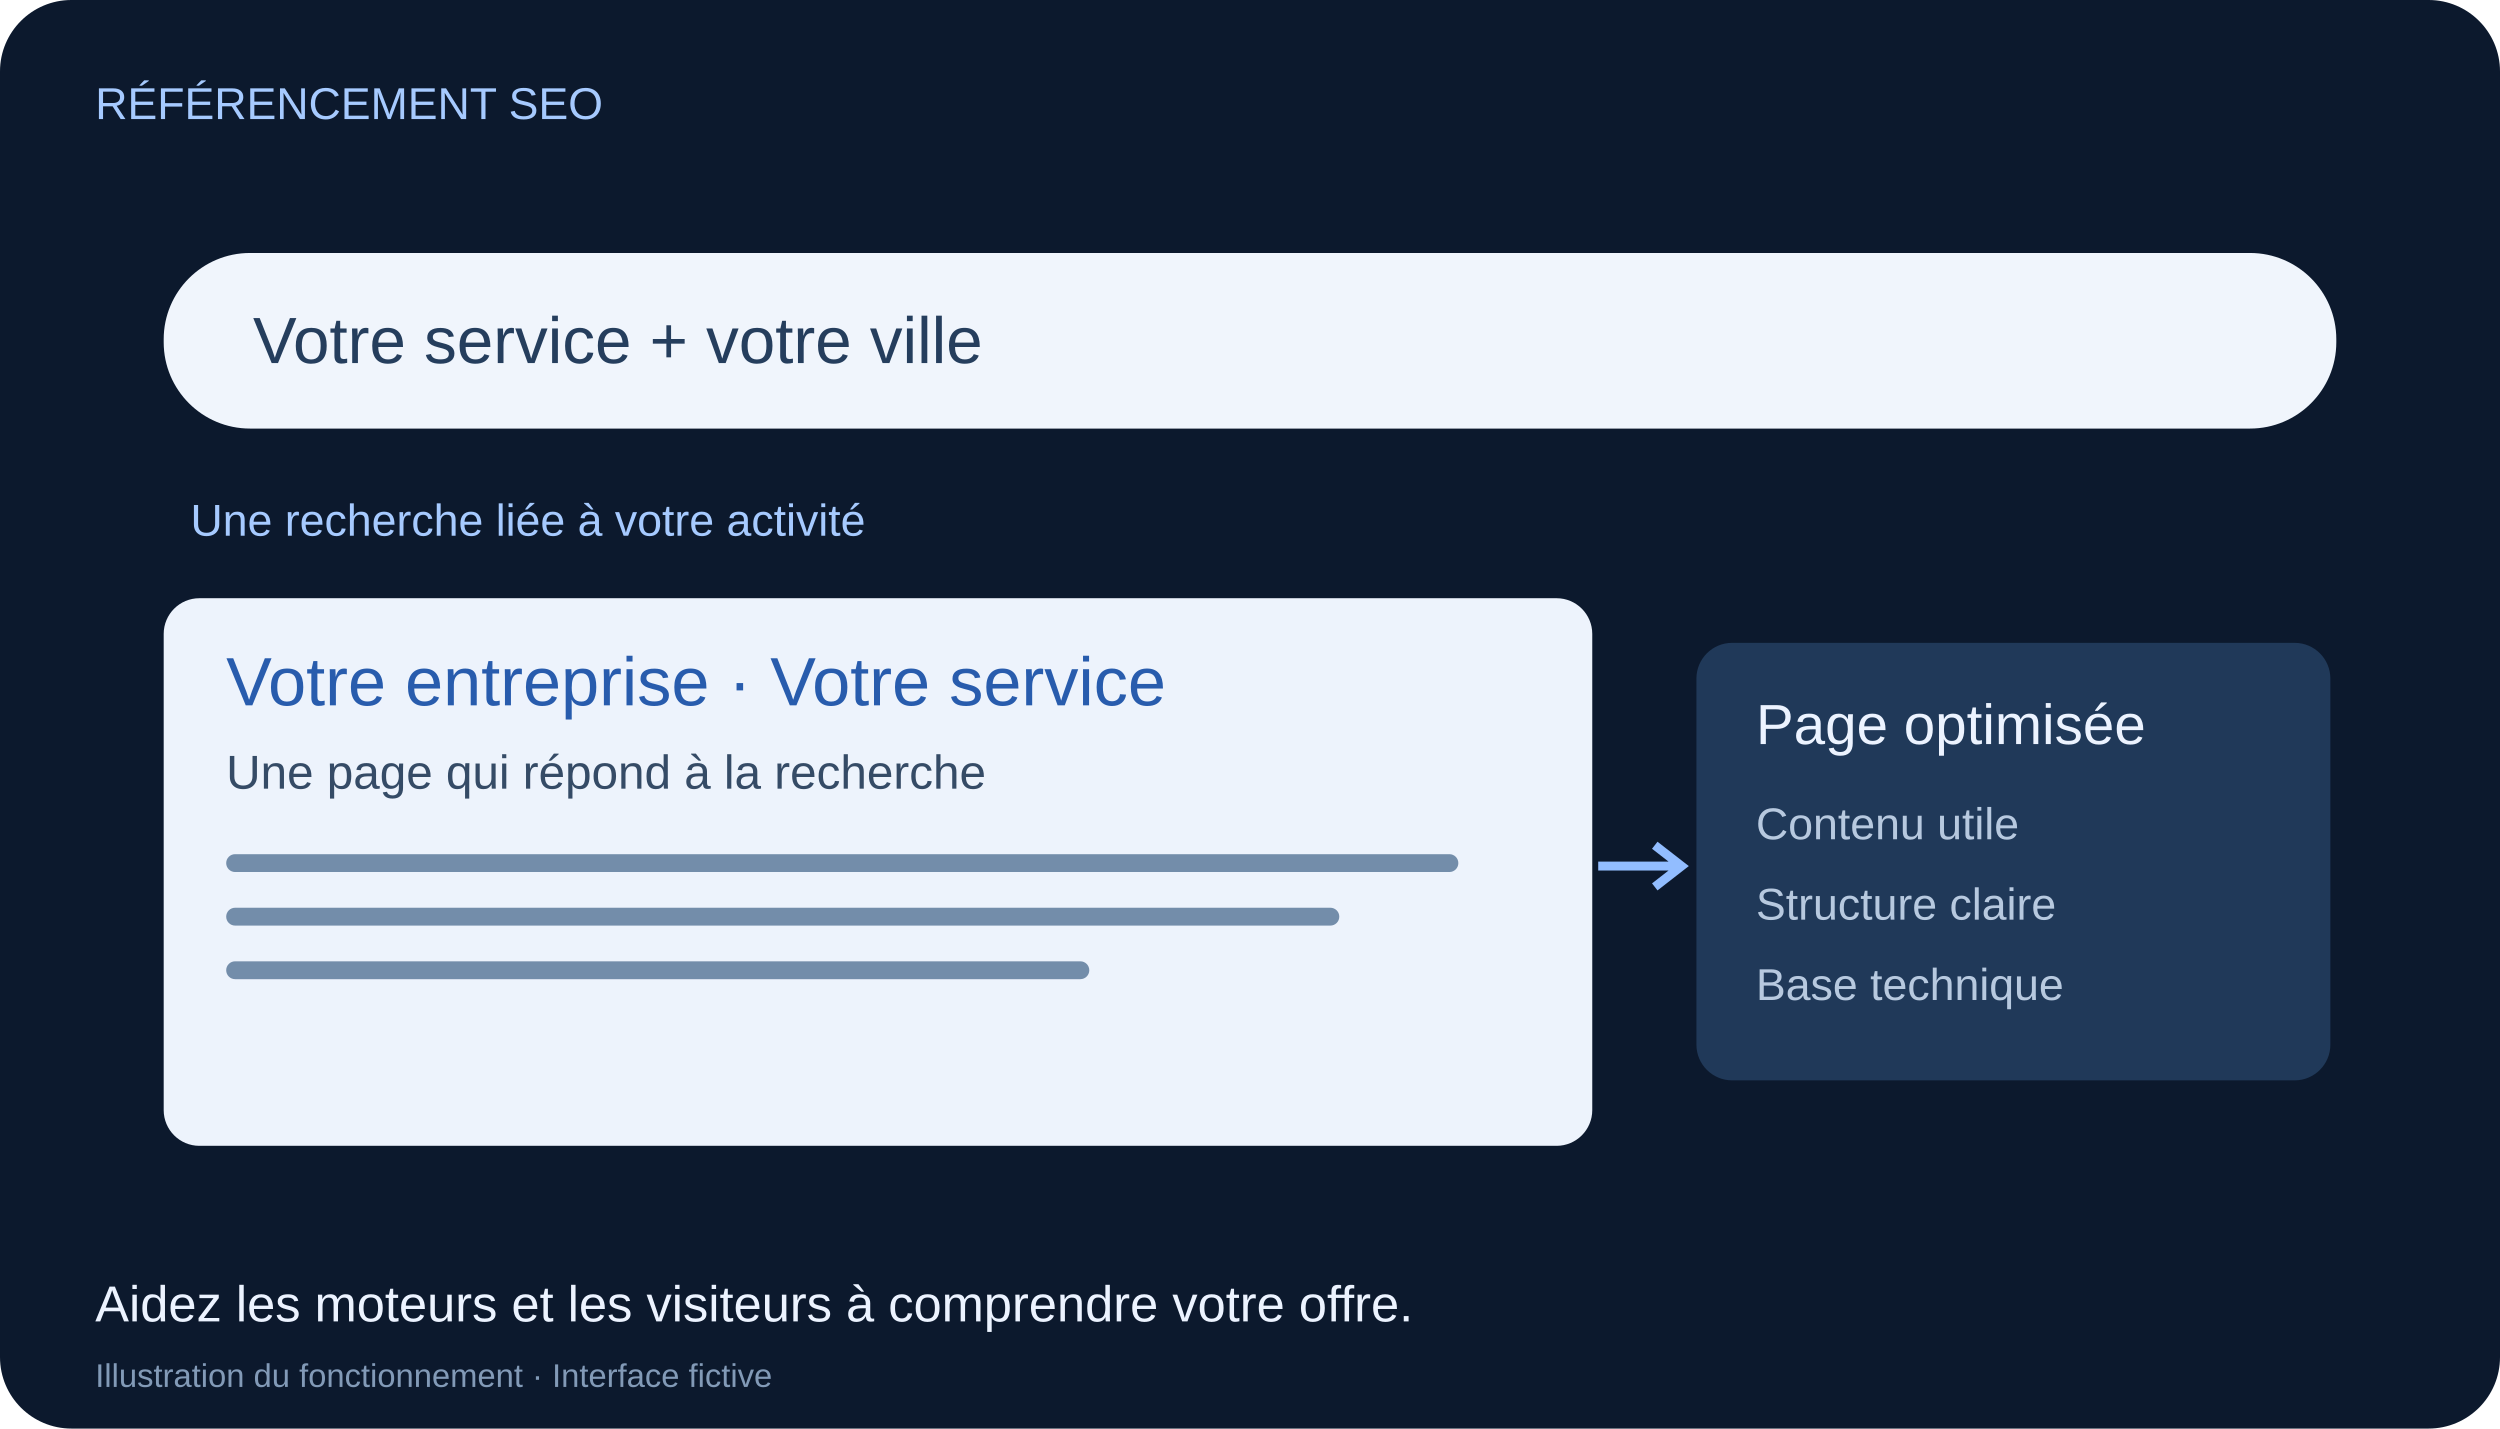
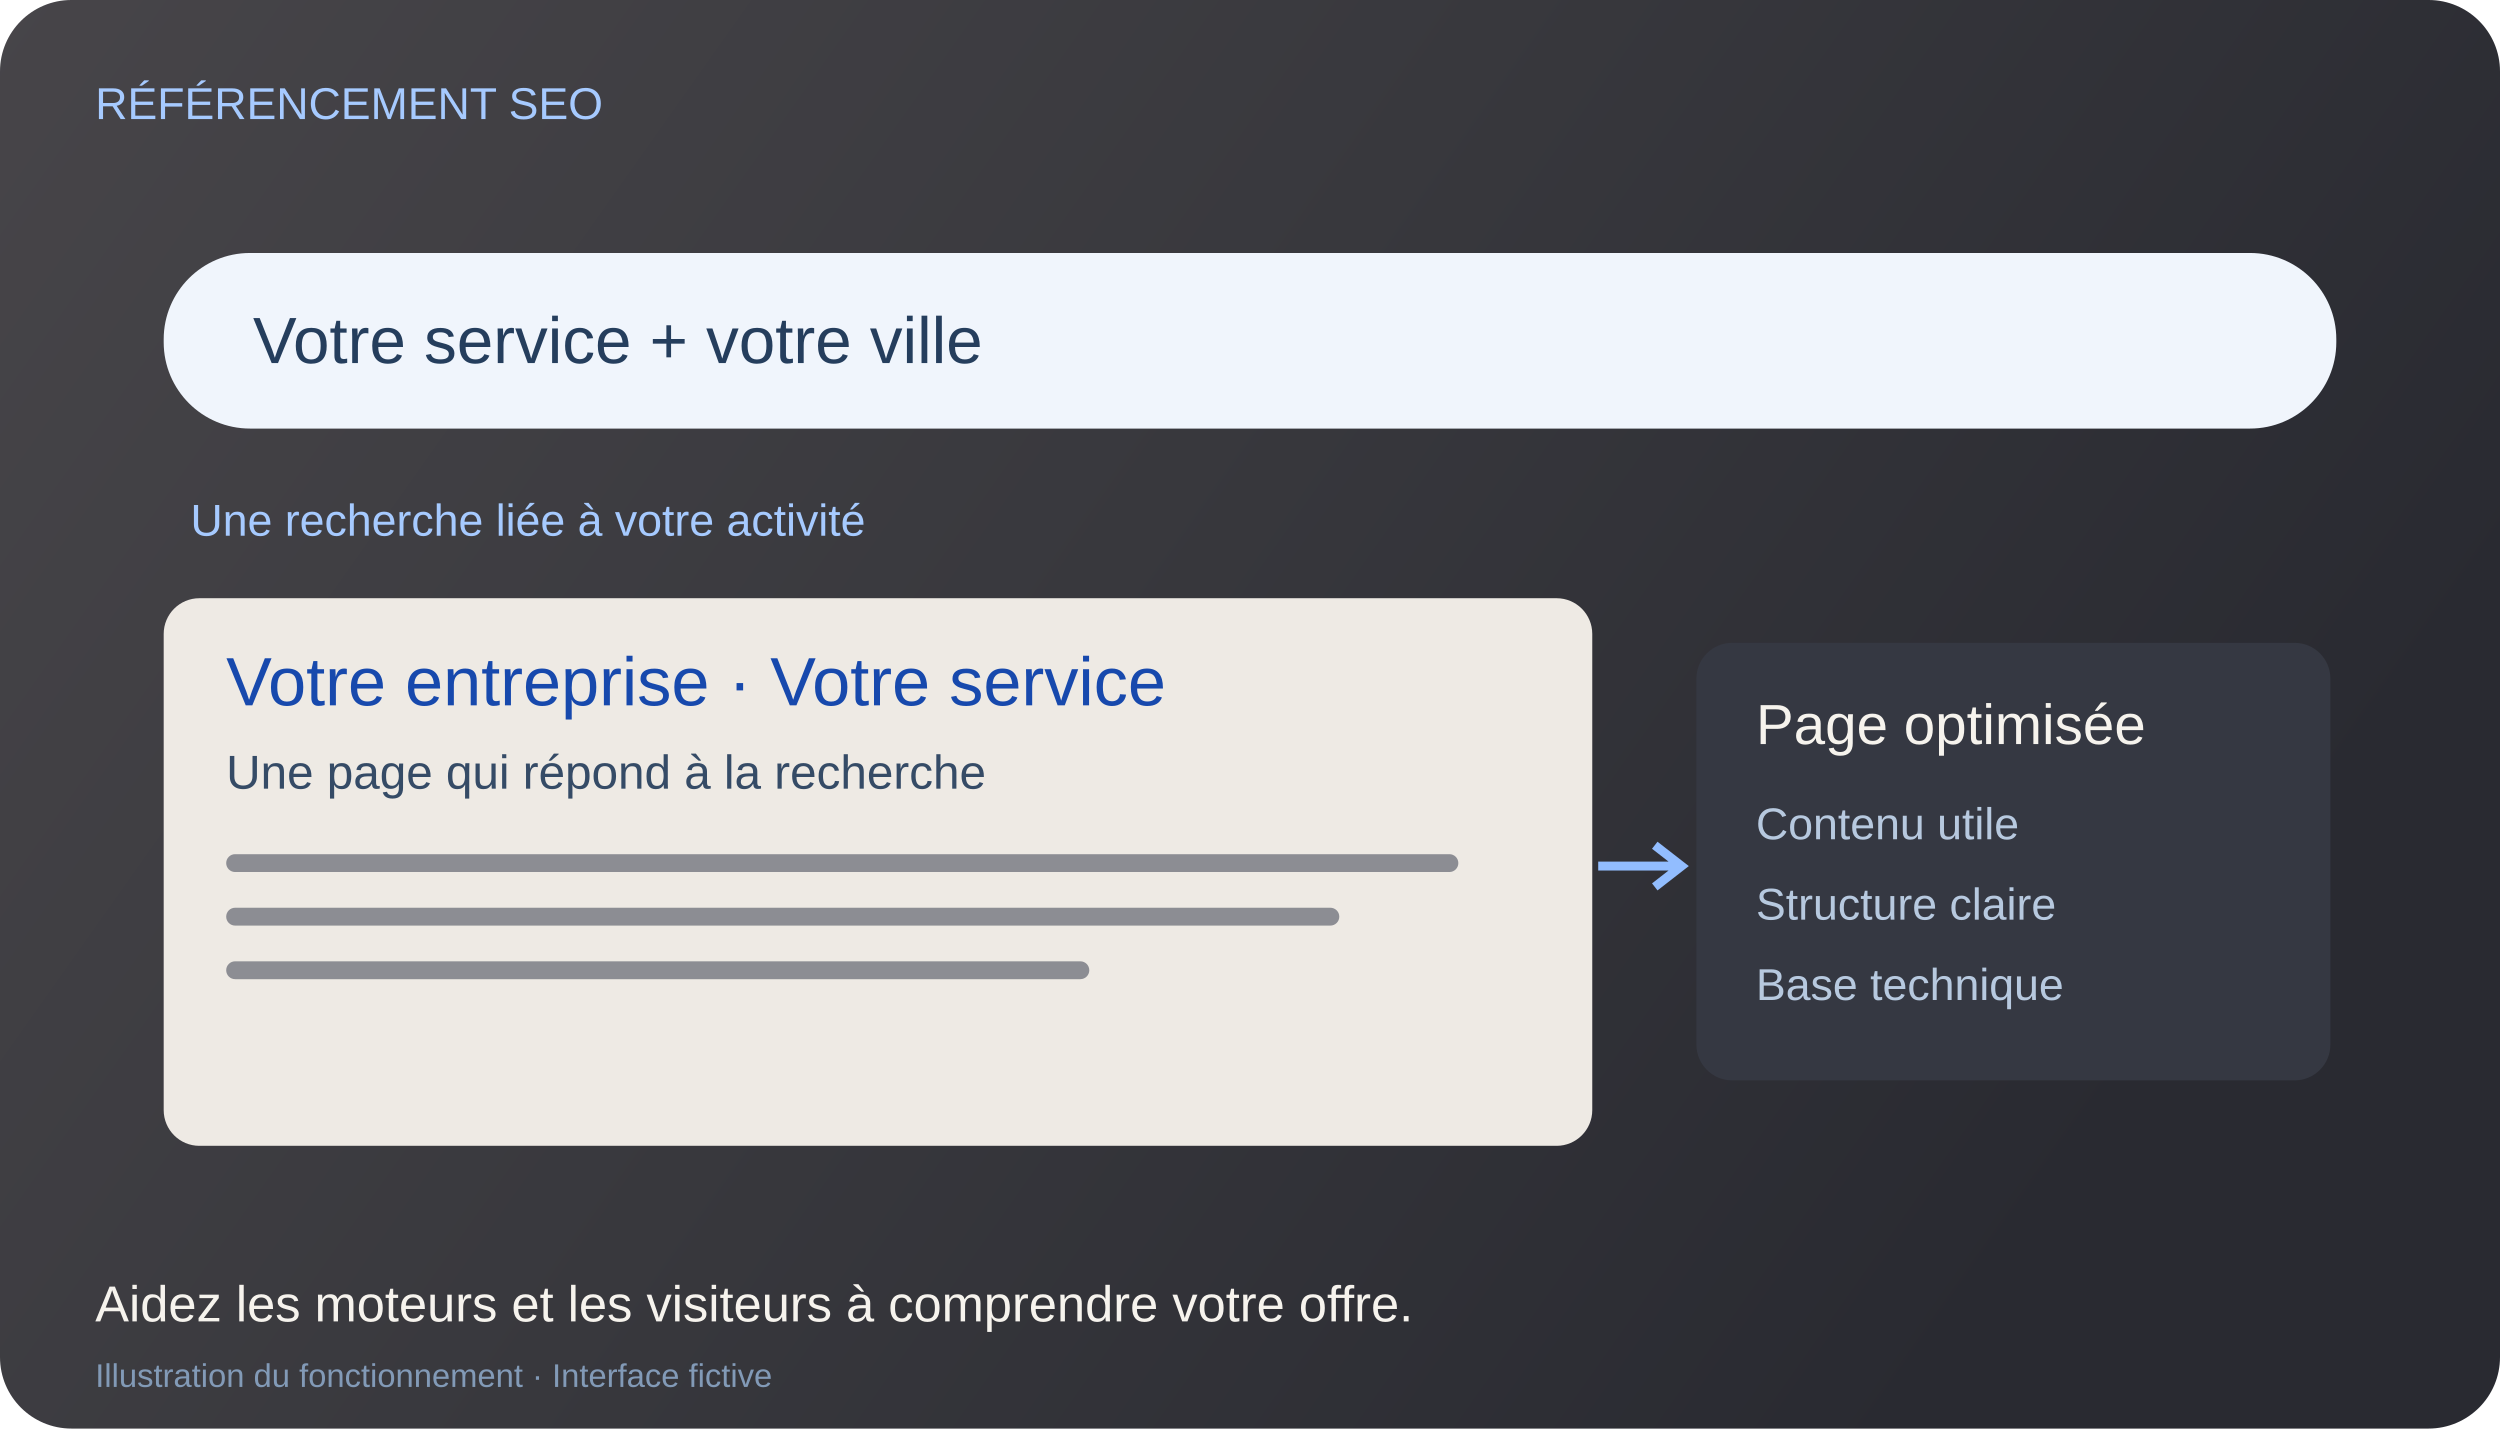
<svg xmlns="http://www.w3.org/2000/svg" width="840" height="480" viewBox="0 0 840 480">
-   <rect width="840" height="480" rx="24" fill="#0c192d" />
+   <defs>
+     <linearGradient id="studio" x2="1" y2=".4" gradientUnits="objectBoundingBox">
+       <stop stop-color="#474549" />
+       <stop offset=".52" stop-color="#38383d" />
+       <stop offset="1" stop-color="#292a31" />
+     </linearGradient>
+   </defs>
+   <rect width="840" height="480" rx="24" fill="url(#studio)" />
  <g font-family="Arial,sans-serif">
    <text x="32" y="40" fill="#a6caff" font-size="15">RÉFÉRENCEMENT SEO</text>
    <rect x="55" y="85" width="730" height="59" rx="29" fill="#f0f5fc" />
    <text x="85" y="122" fill="#253e5d" font-size="22">Votre service + votre ville</text>
    <text x="64" y="180" fill="#a6caff" font-size="15">Une recherche liée à votre activité</text>
-     <rect x="55" y="201" width="480" height="184" rx="12" fill="#edf3fc" />
-     <text x="76" y="237" fill="#285cad" font-size="23">Votre entreprise · Votre service</text>
+     <rect x="55" y="201" width="480" height="184" rx="12" fill="#eeeae4" />
+     <text x="76" y="237" fill="#1749ad" font-size="23">Votre entreprise · Votre service</text>
    <text x="76" y="265" fill="#354b66" font-size="16">Une page qui répond à la recherche</text>
-     <rect x="76" y="287" width="414" height="6" rx="3" fill="#738daa" />
-     <rect x="76" y="305" width="374" height="6" rx="3" fill="#738daa" />
-     <rect x="76" y="323" width="290" height="6" rx="3" fill="#738daa" />
-     <rect x="570" y="216" width="213" height="147" rx="12" fill="#203959" />
-     <text x="590" y="250" fill="#ecf3ff" font-size="19">Page optimisée</text>
+     <rect x="76" y="287" width="414" height="6" rx="3" fill="#8c8d93" />
+     <rect x="76" y="305" width="374" height="6" rx="3" fill="#8c8d93" />
+     <rect x="76" y="323" width="290" height="6" rx="3" fill="#8c8d93" />
+     <rect x="570" y="216" width="213" height="147" rx="12" fill="#353842" />
+     <text x="590" y="250" fill="#f6f3ed" font-size="19">Page optimisée</text>
    <text x="590" y="282" fill="#b7c9df" font-size="15">Contenu utile</text>
    <text x="590" y="309" fill="#b7c9df" font-size="15">Structure claire</text>
    <text x="590" y="336" fill="#b7c9df" font-size="15">Base technique</text>
    <path d="M537 291h28m-9-7 9 7-9 7" stroke="#92bdff" stroke-width="3" fill="none" />
-     <text x="32" y="444" fill="#ecf3ff" font-size="17">Aidez les moteurs et les visiteurs à comprendre votre offre.</text>
+     <text x="32" y="444" fill="#f6f3ed" font-size="17">Aidez les moteurs et les visiteurs à comprendre votre offre.</text>
    <text x="32" y="466" fill="#829ab7" font-size="11">Illustration du fonctionnement · Interface fictive</text>
  </g>
</svg>
